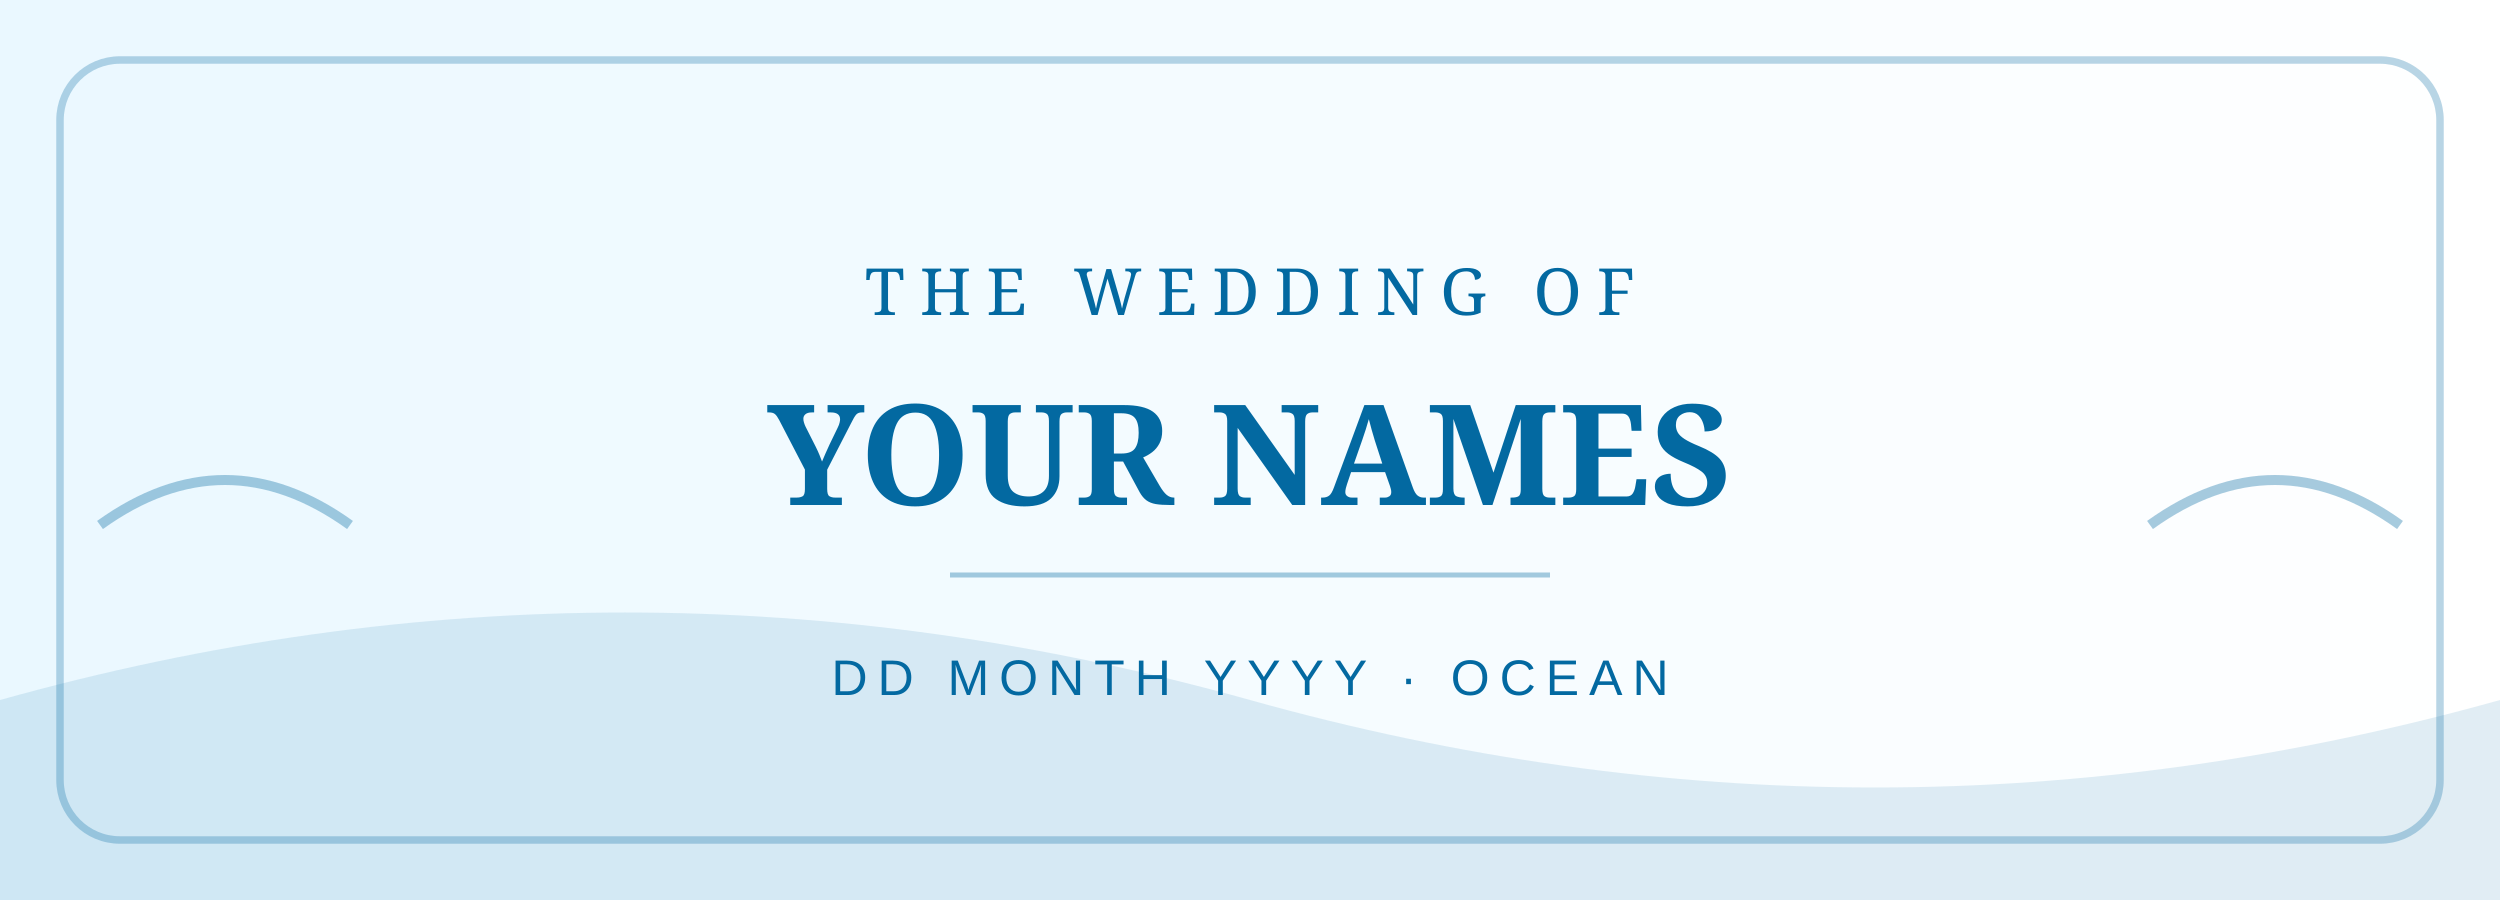
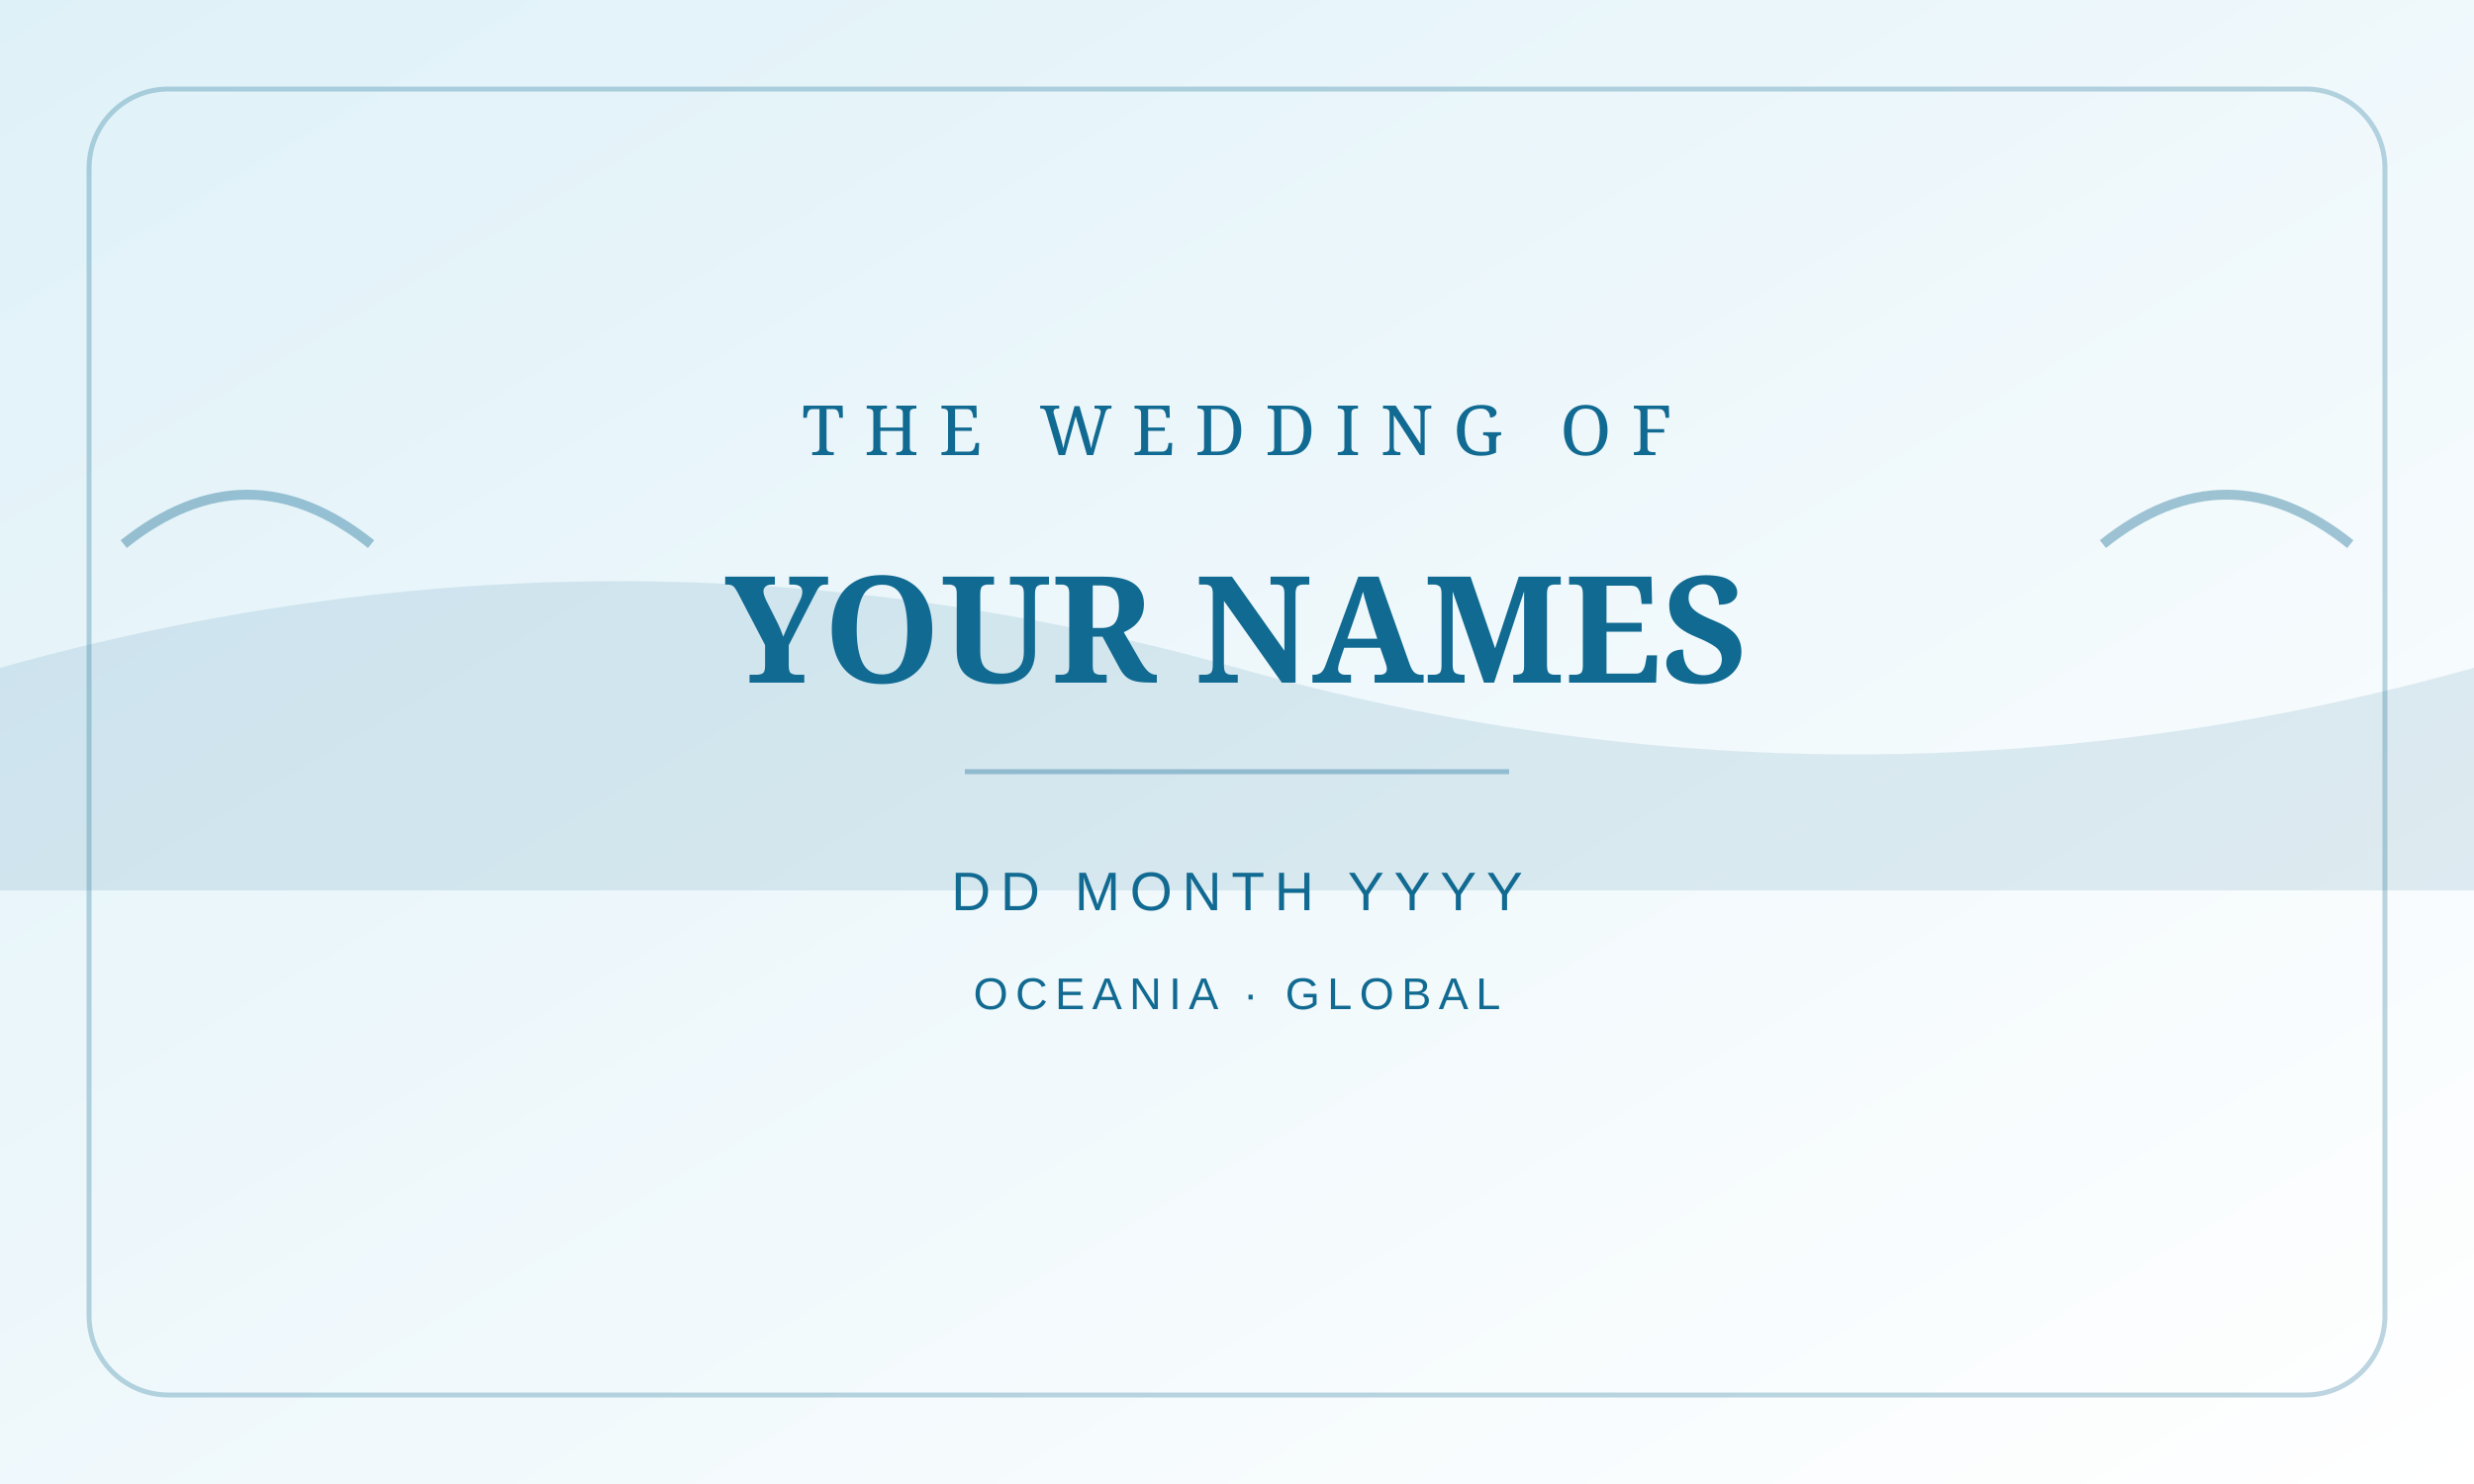
- <svg xmlns="http://www.w3.org/2000/svg" viewBox="0 0 500 180" role="img" aria-label="Oceanic Beach wedding invitation visual">
+ <svg xmlns="http://www.w3.org/2000/svg" viewBox="0 0 500 300">
  <defs>
-     <linearGradient id="g" x1="0" x2="1">
-       <stop stop-color="#eaf8ff" />
+     <linearGradient id="bg" x1="0" y1="0" x2="1" y2="1">
+       <stop stop-color="#dff1f8" />
      <stop offset="1" stop-color="#ffffff" />
    </linearGradient>
+     <filter id="shadow">
+       <feDropShadow dx="0" dy="5" stdDeviation="6" flood-opacity=".12" />
+     </filter>
  </defs>
-   <rect width="500" height="180" fill="url(#g)" />
-   <path d="M0 140Q125 105 250 140T500 140V180H0Z" fill="#0369a1" opacity=".12" />
-   <path d="M20 105q25-18 50 0M430 105q25-18 50 0" fill="none" stroke="#0369a1" stroke-width="2" opacity=".35" />
-   <rect x="12" y="12" width="476" height="156" rx="12" fill="none" stroke="#0369a1" stroke-width="1.5" opacity=".28" />
-   <text x="250" y="63" text-anchor="middle" font-family="Georgia,serif" font-size="13" fill="#0369a1" letter-spacing="3">THE WEDDING OF</text>
-   <text x="250" y="101" text-anchor="middle" font-family="Georgia,serif" font-size="28" font-weight="700" fill="#0369a1">YOUR NAMES</text>
-   <line x1="190" y1="115" x2="310" y2="115" stroke="#0369a1" opacity=".35" />
-   <text x="250" y="139" text-anchor="middle" font-family="Arial,sans-serif" font-size="10" fill="#0369a1" letter-spacing="2">DD MONTH YYYY · OCEAN</text>
+   <rect width="500" height="300" fill="url(#bg)" />
+   <path d="M0 135Q125 100 250 135T500 135V180H0Z" fill="#116a91" opacity=".12" />
+   <g fill="none" stroke="#116a91" opacity=".38" stroke-width="2">
+     <path d="M25 110q25-20 50 0M425 110q25-20 50 0" />
+   </g>
+   <rect x="18" y="18" width="464" height="264" rx="16" fill="none" stroke="#116a91" opacity=".28" />
+   <g text-anchor="middle" fill="#116a91">
+     <text x="250" y="92" font-family="Georgia,serif" font-size="14" letter-spacing="4">THE WEDDING OF</text>
+     <text x="250" y="138" font-family="Georgia,serif" font-size="30" font-weight="700">YOUR NAMES</text>
+     <line x1="195" y1="156" x2="305" y2="156" stroke="#116a91" opacity=".35" />
+     <text x="250" y="184" font-family="Arial,sans-serif" font-size="11" letter-spacing="2">DD MONTH YYYY</text>
+     <text x="250" y="204" font-family="Arial,sans-serif" font-size="9" letter-spacing="1.5">OCEANIA · GLOBAL</text>
+   </g>
</svg>
